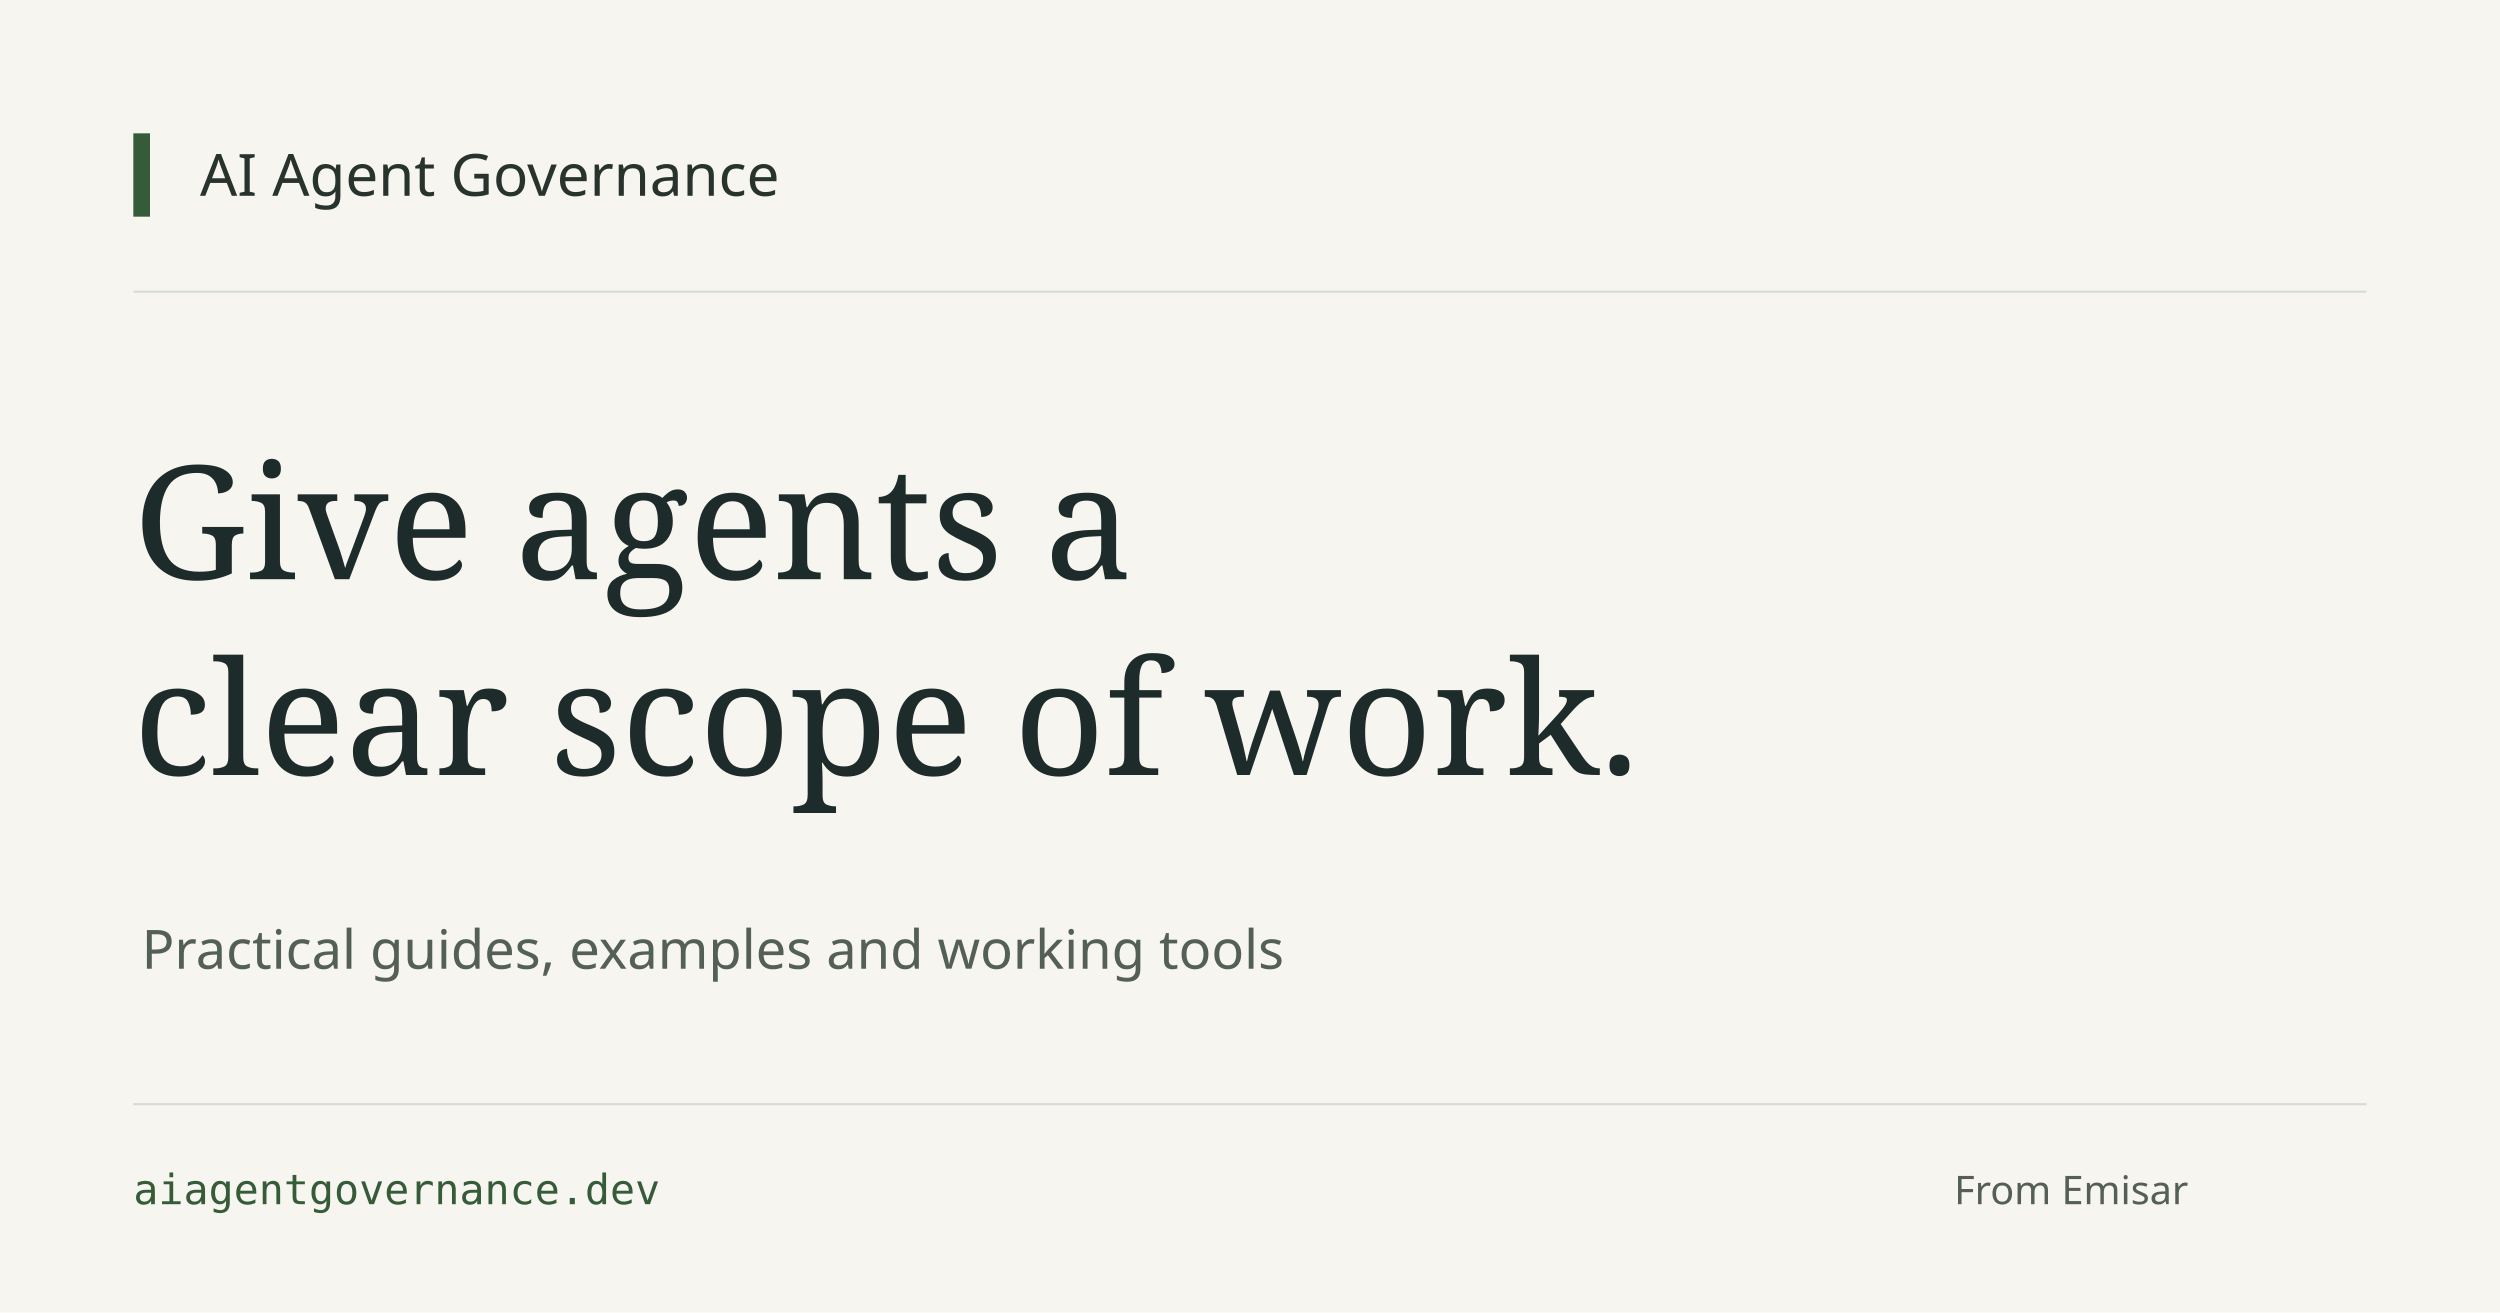
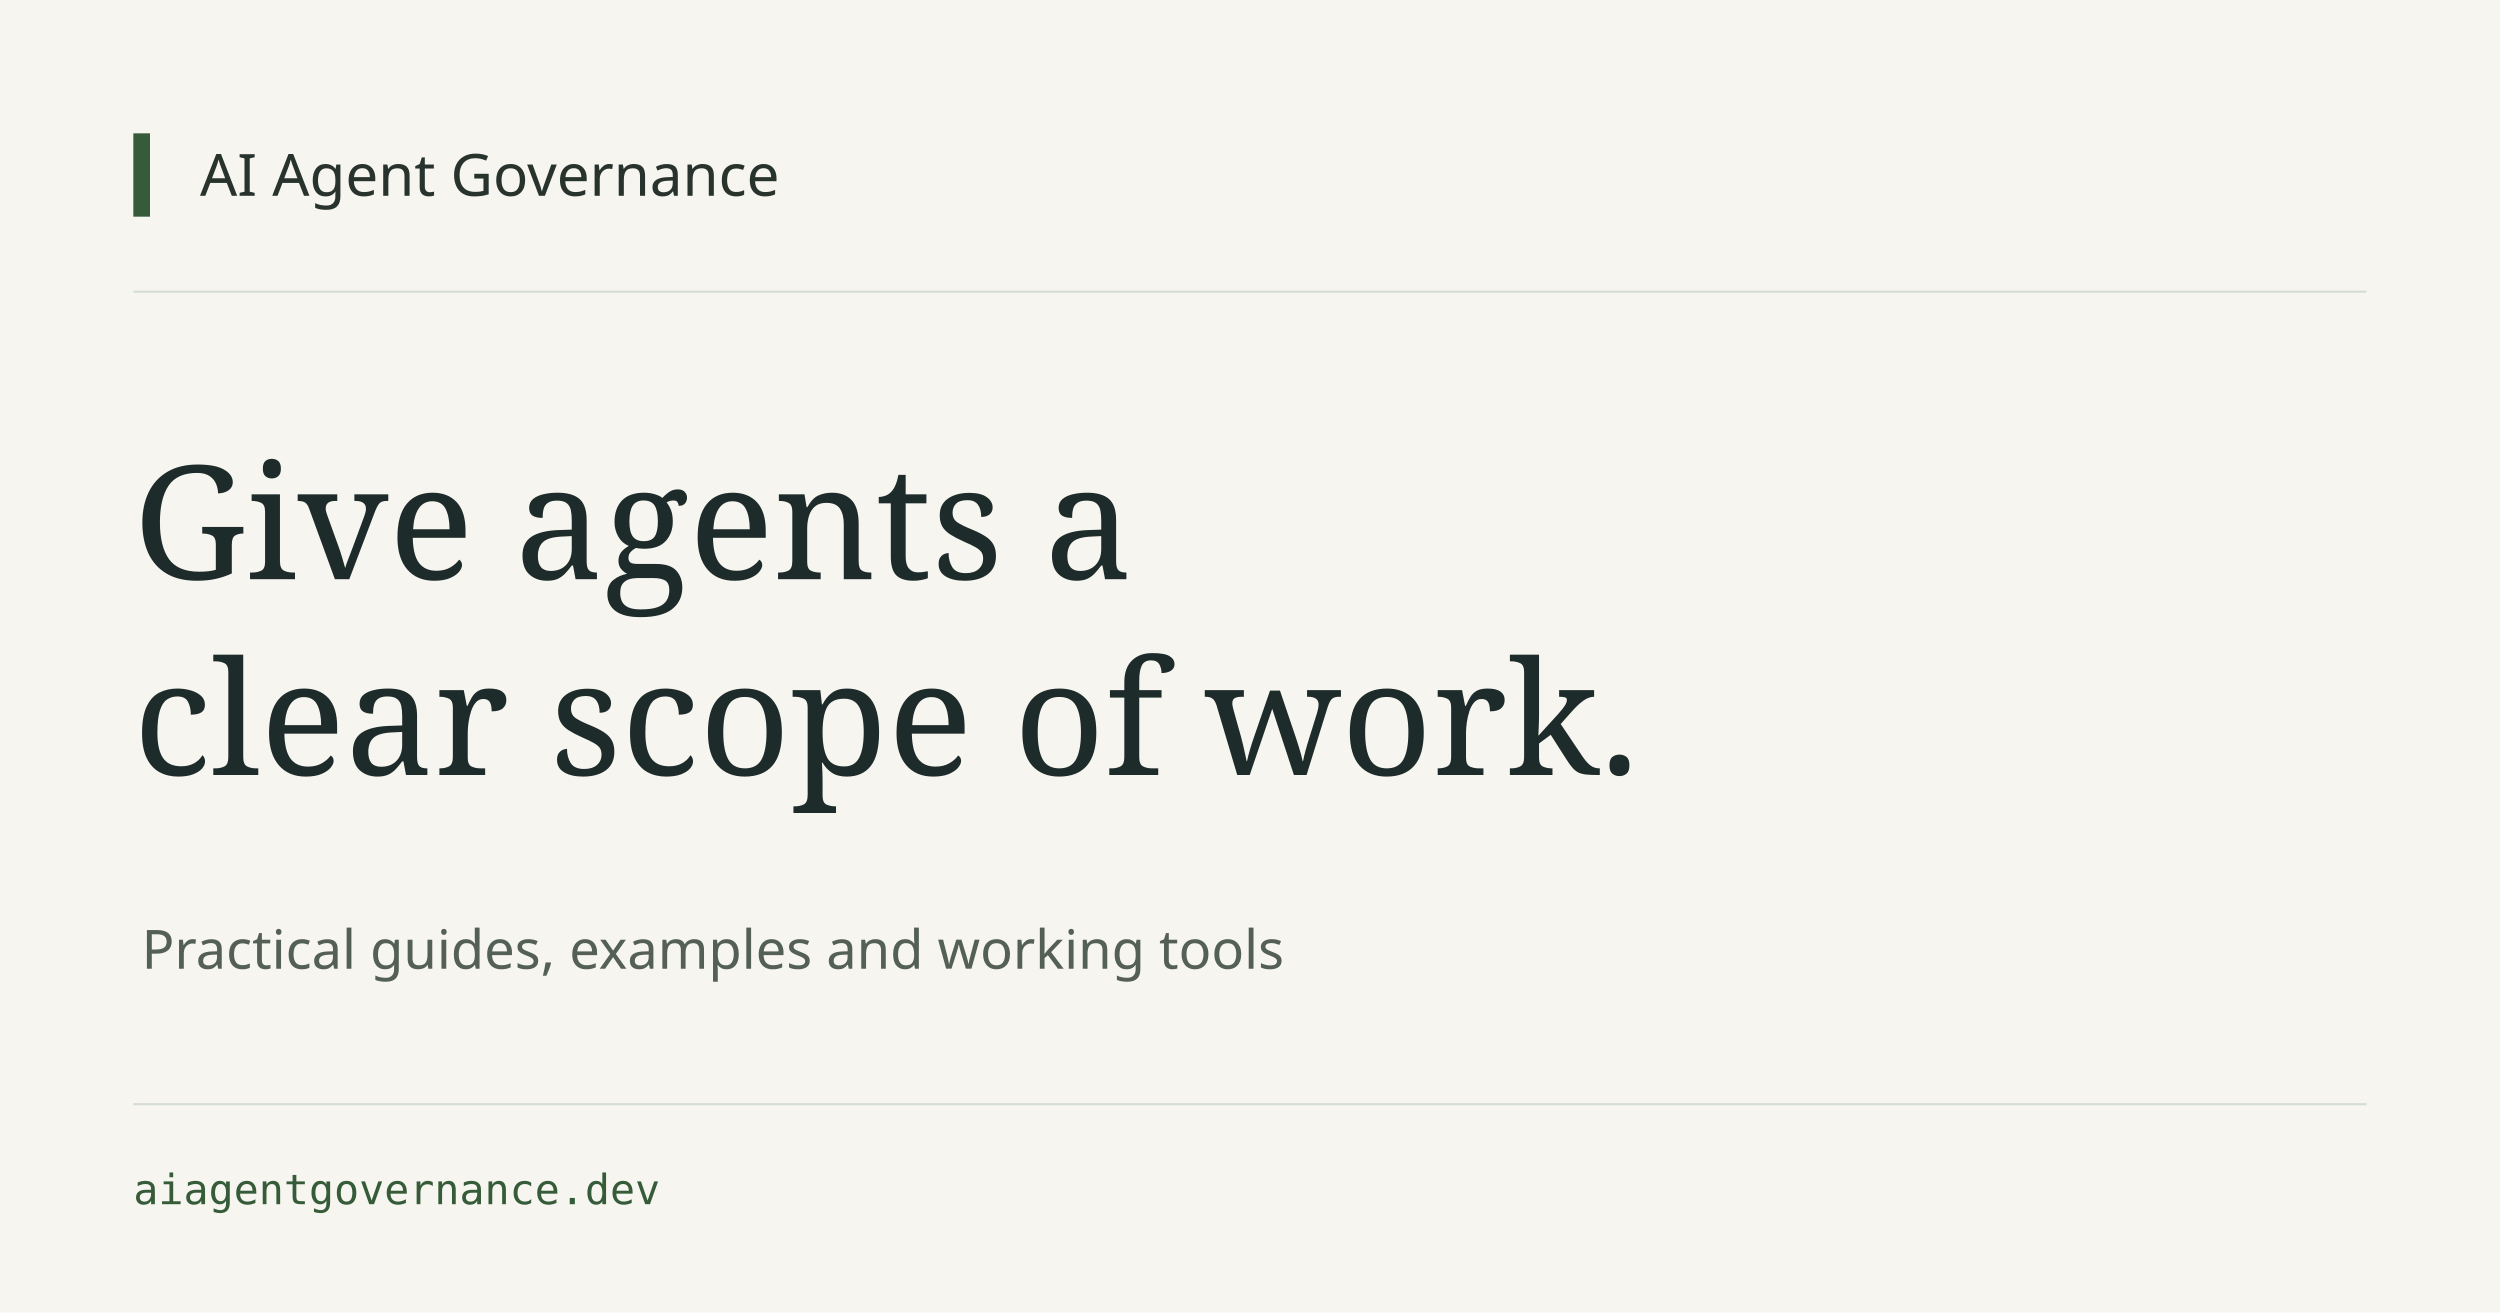
<svg xmlns="http://www.w3.org/2000/svg" width="1200" height="630" viewBox="0 0 1200 630">
  <rect width="1200" height="630" fill="#f7f5ef" />
  <rect x="64" y="64" width="8" height="40" fill="#355b39" />
  <text x="96" y="94" font-family="sans-serif" font-size="28" fill="#28332e">AI Agent Governance</text>
  <path d="M64 140h1072" stroke="#d5dcd7" />
  <text x="64" y="278" font-family="Georgia,serif" font-size="76" fill="#1d2b2b">Give agents a</text>
  <text x="64" y="372" font-family="Georgia,serif" font-size="76" fill="#1d2b2b">clear scope of work.</text>
  <text x="68" y="465" font-family="sans-serif" font-size="26" fill="#536053">Practical guides, examples and working tools</text>
  <path d="M64 530h1072" stroke="#d5dcd7" />
  <text x="64" y="578" font-family="monospace" font-size="20" fill="#355b39">aiagentgovernance.dev</text>
-   <text x="938" y="578" font-family="sans-serif" font-size="19" fill="#536053">From Emisar</text>
</svg>
